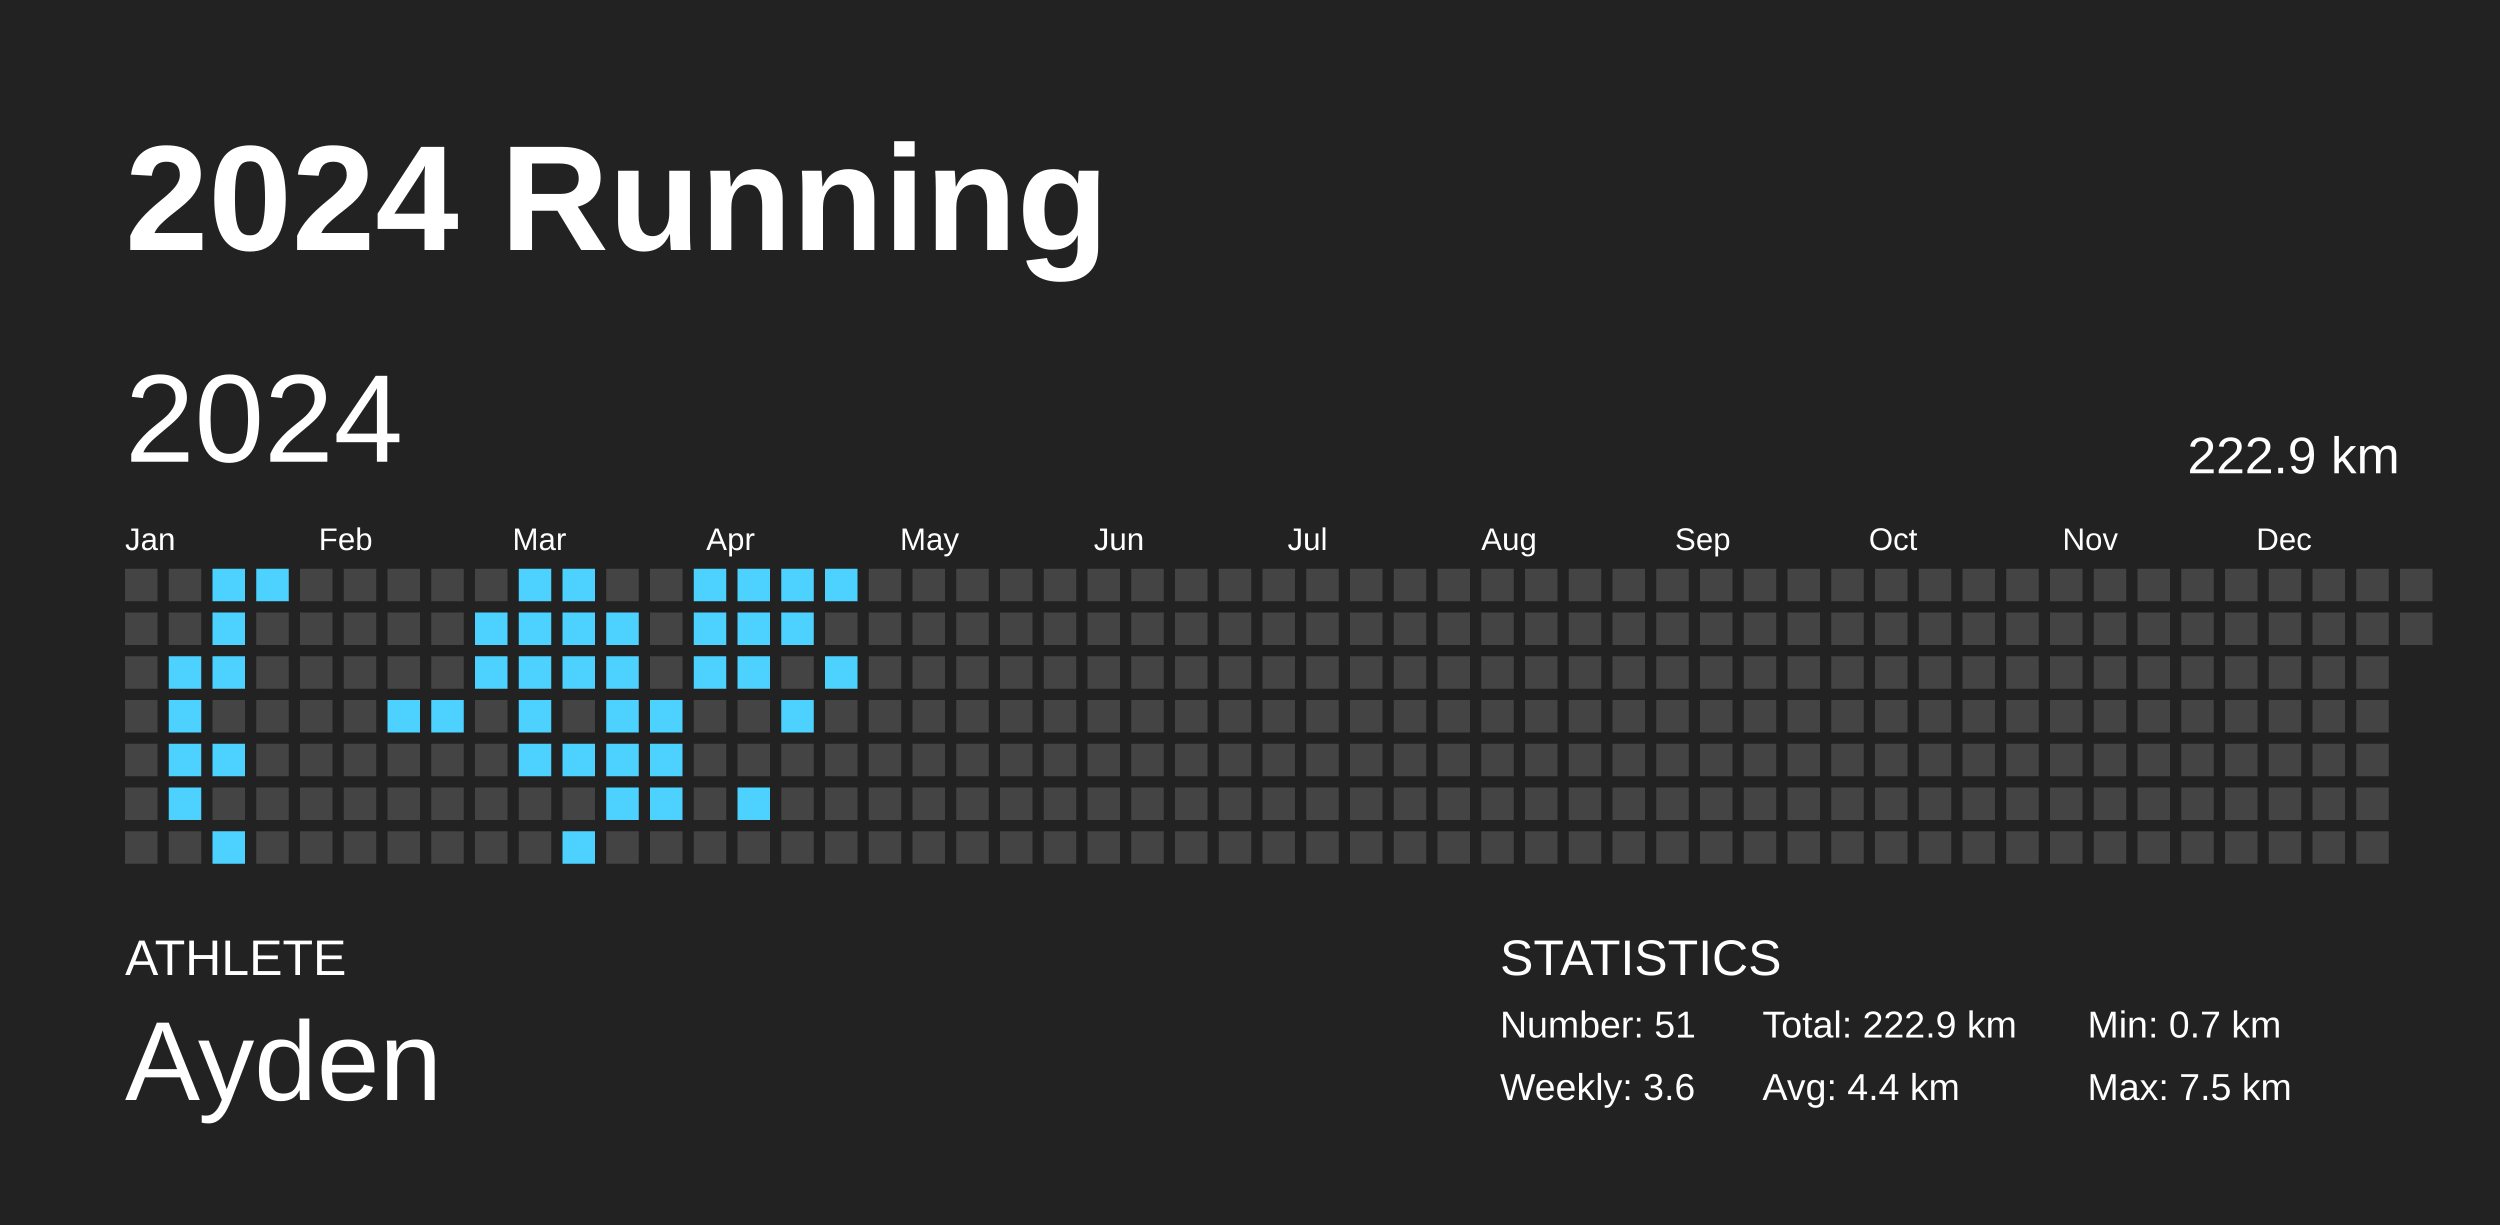
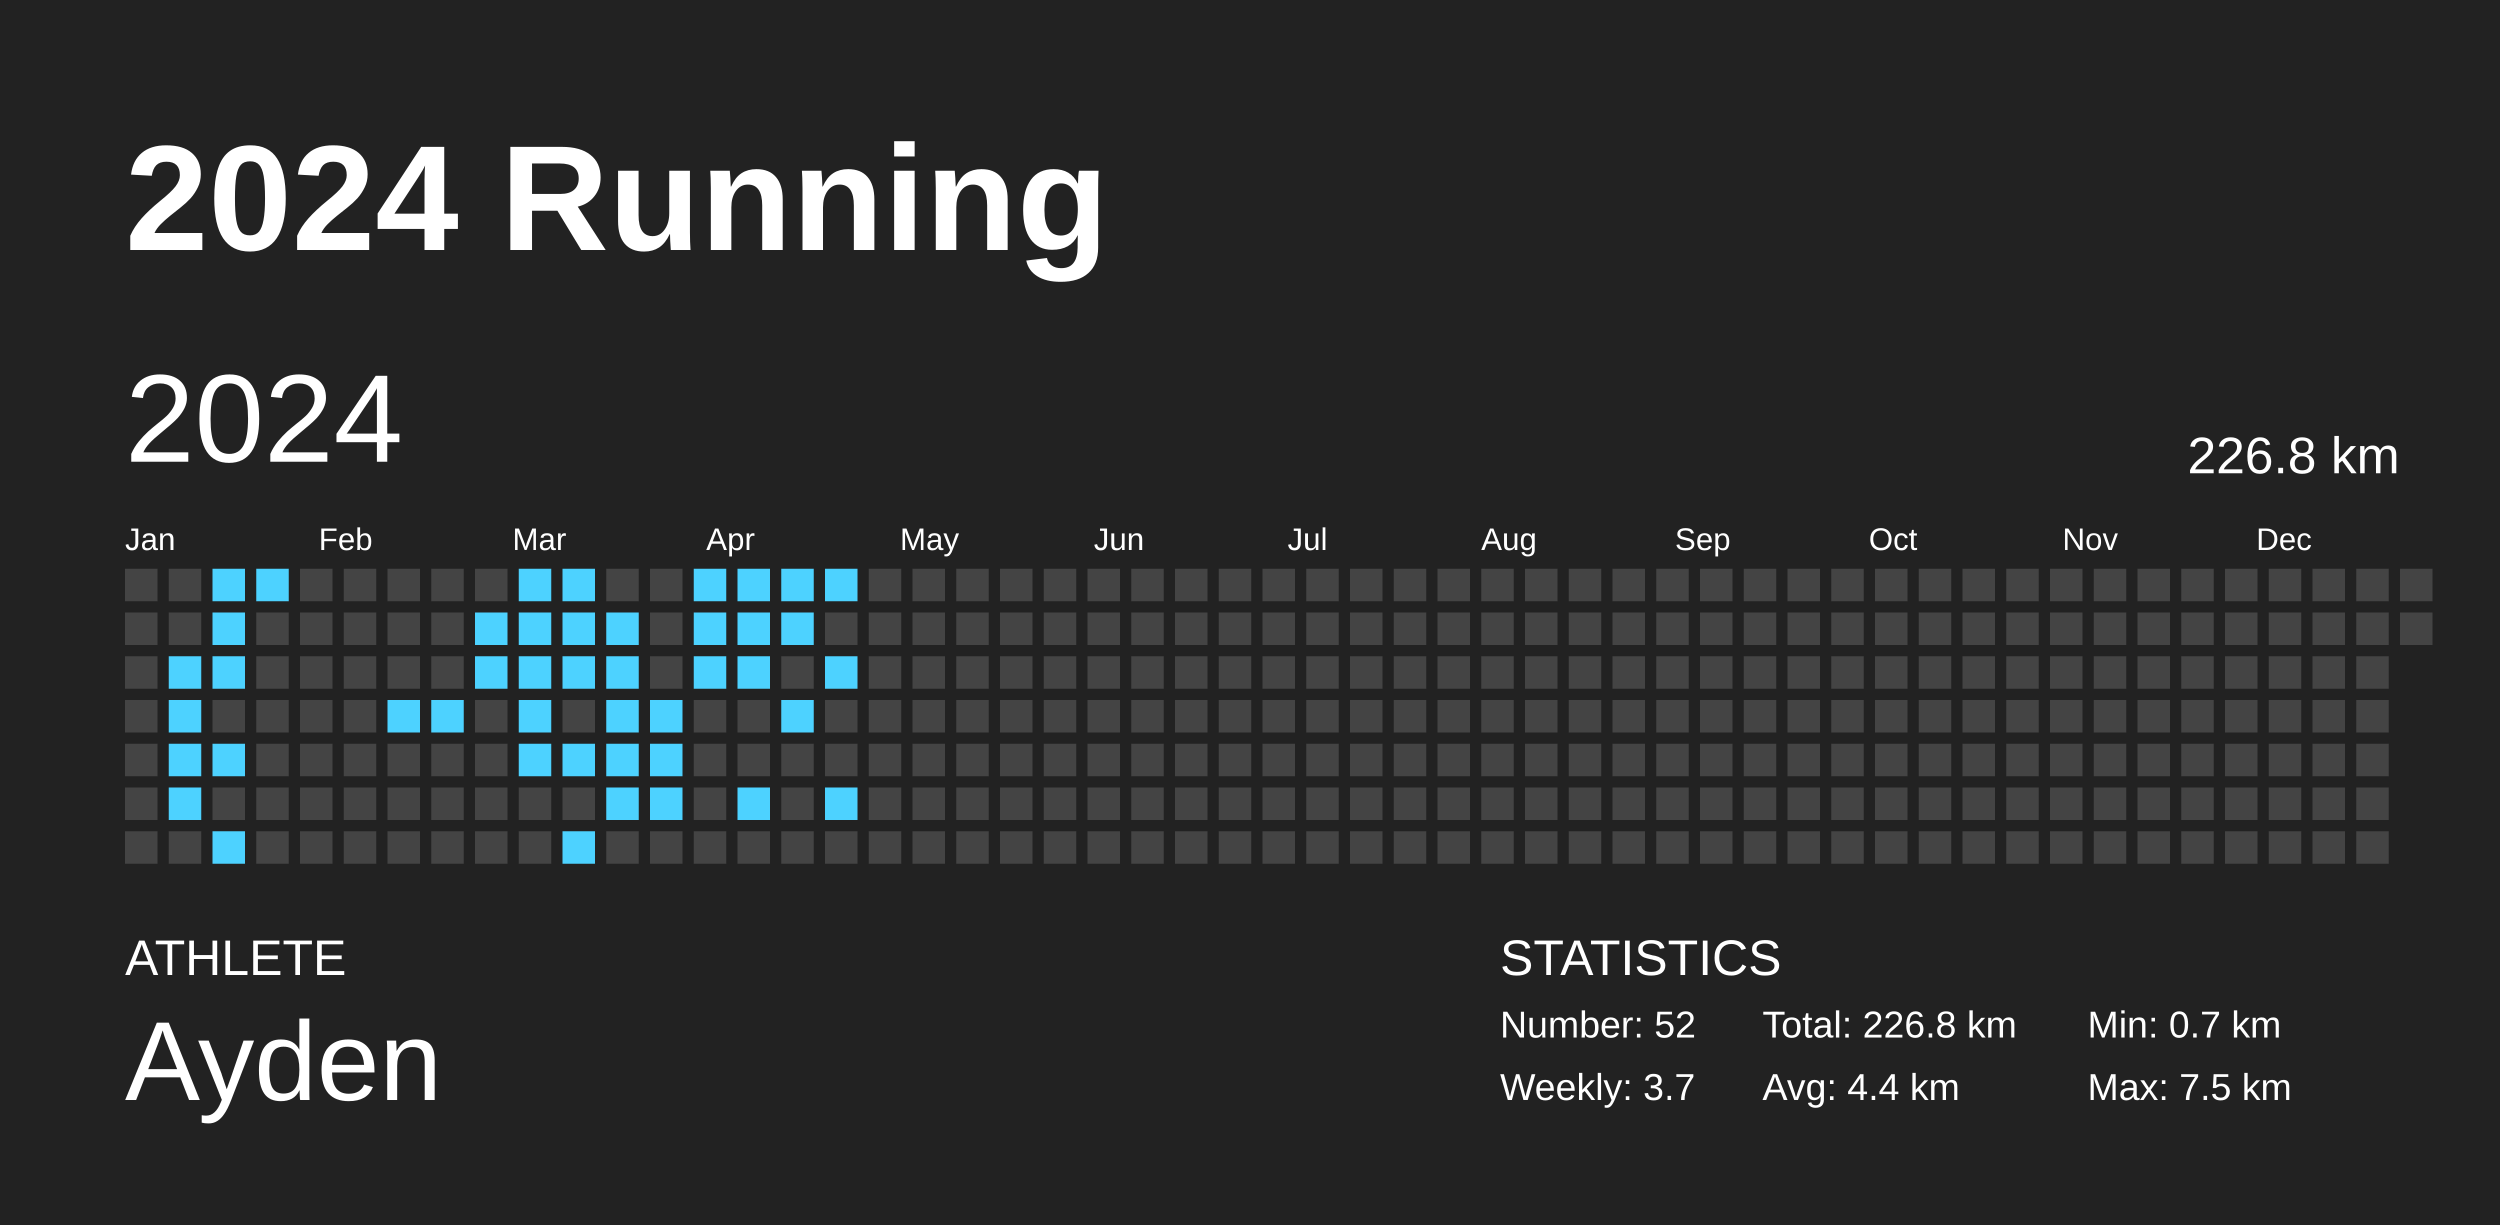
<svg xmlns="http://www.w3.org/2000/svg" baseProfile="full" height="98mm" version="1.1" viewBox="0,0,200,98" width="200mm">
  <defs />
  <rect fill="#222222" height="98" width="200" x="0" y="0" />
  <text fill="#FFFFFF" style="font-size:12px; font-family:Arial; font-weight:bold;" x="10" y="20">2024 Running</text>
  <text fill="#FFFFFF" style="font-size:4px; font-family:Arial" x="10" y="78">ATHLETE</text>
  <text fill="#FFFFFF" style="font-size:9px; font-family:Arial" x="10" y="88">Ayden</text>
  <text fill="#FFFFFF" style="font-size:4px; font-family:Arial" x="120" y="78">STATISTICS</text>
-   <text fill="#FFFFFF" style="font-size:3px; font-family:Arial" x="120" y="83">Number: 51</text>
-   <text fill="#FFFFFF" style="font-size:3px; font-family:Arial" x="120" y="88">Weekly: 3.6</text>
-   <text fill="#FFFFFF" style="font-size:3px; font-family:Arial" x="141" y="83">Total: 222.9 km</text>
+   <text fill="#FFFFFF" style="font-size:3px; font-family:Arial" x="120" y="83">Number: 52</text>
+   <text fill="#FFFFFF" style="font-size:3px; font-family:Arial" x="120" y="88">Weekly: 3.7</text>
+   <text fill="#FFFFFF" style="font-size:3px; font-family:Arial" x="141" y="83">Total: 226.8 km</text>
  <text fill="#FFFFFF" style="font-size:3px; font-family:Arial" x="141" y="88">Avg: 4.4 km</text>
  <text fill="#FFFFFF" style="font-size:3px; font-family:Arial" x="167" y="83">Min: 0.7 km</text>
  <text fill="#FFFFFF" style="font-size:3px; font-family:Arial" x="167" y="88">Max: 7.5 km</text>
  <text dominant-baseline="hanging" fill="#FFFFFF" style="font-size:10.0px; font-family:Arial;" x="10" y="30">2024</text>
-   <text dominant-baseline="hanging" fill="#FFFFFF" style="font-size:4.125px; font-family:Arial;" x="175" y="35">222.9 km</text>
+   <text dominant-baseline="hanging" fill="#FFFFFF" style="font-size:4.125px; font-family:Arial;" x="175" y="35">226.8 km</text>
  <text fill="#FFFFFF" style="font-size:2.5px; font-family:Arial" x="10.0" y="44">Jan</text>
  <text fill="#FFFFFF" style="font-size:2.5px; font-family:Arial" x="25.5" y="44">Feb</text>
  <text fill="#FFFFFF" style="font-size:2.5px; font-family:Arial" x="41.0" y="44">Mar</text>
  <text fill="#FFFFFF" style="font-size:2.5px; font-family:Arial" x="56.5" y="44">Apr</text>
  <text fill="#FFFFFF" style="font-size:2.5px; font-family:Arial" x="72.0" y="44">May</text>
  <text fill="#FFFFFF" style="font-size:2.5px; font-family:Arial" x="87.5" y="44">Jun</text>
  <text fill="#FFFFFF" style="font-size:2.5px; font-family:Arial" x="103.0" y="44">Jul</text>
  <text fill="#FFFFFF" style="font-size:2.5px; font-family:Arial" x="118.5" y="44">Aug</text>
  <text fill="#FFFFFF" style="font-size:2.5px; font-family:Arial" x="134.0" y="44">Sep</text>
  <text fill="#FFFFFF" style="font-size:2.5px; font-family:Arial" x="149.5" y="44">Oct</text>
  <text fill="#FFFFFF" style="font-size:2.5px; font-family:Arial" x="165.0" y="44">Nov</text>
  <text fill="#FFFFFF" style="font-size:2.5px; font-family:Arial" x="180.5" y="44">Dec</text>
  <rect fill="#444444" height="2.6" width="2.6" x="10.0" y="45.5" />
  <rect fill="#444444" height="2.6" width="2.6" x="10.0" y="49.0" />
  <rect fill="#444444" height="2.6" width="2.6" x="10.0" y="52.5" />
  <rect fill="#444444" height="2.6" width="2.6" x="10.0" y="56.0" />
  <rect fill="#444444" height="2.6" width="2.6" x="10.0" y="59.5" />
  <rect fill="#444444" height="2.6" width="2.6" x="10.0" y="63.0" />
  <rect fill="#444444" height="2.6" width="2.6" x="10.0" y="66.5" />
  <rect fill="#444444" height="2.6" width="2.6" x="13.5" y="45.5" />
  <rect fill="#444444" height="2.6" width="2.6" x="13.5" y="49.0" />
  <rect fill="#4dd2ff" height="2.6" width="2.6" x="13.5" y="52.5" />
  <rect fill="#4dd2ff" height="2.6" width="2.6" x="13.5" y="56.0" />
  <rect fill="#4dd2ff" height="2.6" width="2.6" x="13.5" y="59.5" />
  <rect fill="#4dd2ff" height="2.6" width="2.6" x="13.5" y="63.0" />
  <rect fill="#444444" height="2.6" width="2.6" x="13.5" y="66.5" />
  <rect fill="#4dd2ff" height="2.6" width="2.6" x="17.0" y="45.5" />
  <rect fill="#4dd2ff" height="2.6" width="2.6" x="17.0" y="49.0" />
  <rect fill="#4dd2ff" height="2.6" width="2.6" x="17.0" y="52.5" />
  <rect fill="#444444" height="2.6" width="2.6" x="17.0" y="56.0" />
  <rect fill="#4dd2ff" height="2.6" width="2.6" x="17.0" y="59.5" />
  <rect fill="#444444" height="2.6" width="2.6" x="17.0" y="63.0" />
  <rect fill="#4dd2ff" height="2.6" width="2.6" x="17.0" y="66.5" />
  <rect fill="#4dd2ff" height="2.6" width="2.6" x="20.5" y="45.5" />
  <rect fill="#444444" height="2.6" width="2.6" x="20.5" y="49.0" />
  <rect fill="#444444" height="2.6" width="2.6" x="20.5" y="52.5" />
  <rect fill="#444444" height="2.6" width="2.6" x="20.5" y="56.0" />
  <rect fill="#444444" height="2.6" width="2.6" x="20.5" y="59.5" />
  <rect fill="#444444" height="2.6" width="2.6" x="20.5" y="63.0" />
  <rect fill="#444444" height="2.6" width="2.6" x="20.5" y="66.5" />
  <rect fill="#444444" height="2.6" width="2.6" x="24.0" y="45.5" />
  <rect fill="#444444" height="2.6" width="2.6" x="24.0" y="49.0" />
  <rect fill="#444444" height="2.6" width="2.6" x="24.0" y="52.5" />
  <rect fill="#444444" height="2.6" width="2.6" x="24.0" y="56.0" />
  <rect fill="#444444" height="2.6" width="2.6" x="24.0" y="59.5" />
  <rect fill="#444444" height="2.6" width="2.6" x="24.0" y="63.0" />
  <rect fill="#444444" height="2.6" width="2.6" x="24.0" y="66.5" />
  <rect fill="#444444" height="2.6" width="2.6" x="27.5" y="45.5" />
  <rect fill="#444444" height="2.6" width="2.6" x="27.5" y="49.0" />
  <rect fill="#444444" height="2.6" width="2.6" x="27.5" y="52.5" />
  <rect fill="#444444" height="2.6" width="2.6" x="27.5" y="56.0" />
  <rect fill="#444444" height="2.6" width="2.6" x="27.5" y="59.5" />
  <rect fill="#444444" height="2.6" width="2.6" x="27.5" y="63.0" />
  <rect fill="#444444" height="2.6" width="2.6" x="27.5" y="66.5" />
  <rect fill="#444444" height="2.6" width="2.6" x="31.0" y="45.5" />
  <rect fill="#444444" height="2.6" width="2.6" x="31.0" y="49.0" />
  <rect fill="#444444" height="2.6" width="2.6" x="31.0" y="52.5" />
  <rect fill="#4dd2ff" height="2.6" width="2.6" x="31.0" y="56.0" />
  <rect fill="#444444" height="2.6" width="2.6" x="31.0" y="59.5" />
  <rect fill="#444444" height="2.6" width="2.6" x="31.0" y="63.0" />
  <rect fill="#444444" height="2.6" width="2.6" x="31.0" y="66.5" />
  <rect fill="#444444" height="2.6" width="2.6" x="34.5" y="45.5" />
  <rect fill="#444444" height="2.6" width="2.6" x="34.5" y="49.0" />
  <rect fill="#444444" height="2.6" width="2.6" x="34.5" y="52.5" />
  <rect fill="#4dd2ff" height="2.6" width="2.6" x="34.5" y="56.0" />
  <rect fill="#444444" height="2.6" width="2.6" x="34.5" y="59.5" />
  <rect fill="#444444" height="2.6" width="2.6" x="34.5" y="63.0" />
  <rect fill="#444444" height="2.6" width="2.6" x="34.5" y="66.5" />
  <rect fill="#444444" height="2.6" width="2.6" x="38.0" y="45.5" />
  <rect fill="#4dd2ff" height="2.6" width="2.6" x="38.0" y="49.0" />
  <rect fill="#4dd2ff" height="2.6" width="2.6" x="38.0" y="52.5" />
  <rect fill="#444444" height="2.6" width="2.6" x="38.0" y="56.0" />
  <rect fill="#444444" height="2.6" width="2.6" x="38.0" y="59.5" />
  <rect fill="#444444" height="2.6" width="2.6" x="38.0" y="63.0" />
  <rect fill="#444444" height="2.6" width="2.6" x="38.0" y="66.5" />
  <rect fill="#4dd2ff" height="2.6" width="2.6" x="41.5" y="45.5" />
  <rect fill="#4dd2ff" height="2.6" width="2.6" x="41.5" y="49.0" />
  <rect fill="#4dd2ff" height="2.6" width="2.6" x="41.5" y="52.5" />
  <rect fill="#4dd2ff" height="2.6" width="2.6" x="41.5" y="56.0" />
  <rect fill="#4dd2ff" height="2.6" width="2.6" x="41.5" y="59.5" />
  <rect fill="#444444" height="2.6" width="2.6" x="41.5" y="63.0" />
  <rect fill="#444444" height="2.6" width="2.6" x="41.5" y="66.5" />
  <rect fill="#4dd2ff" height="2.6" width="2.6" x="45.0" y="45.5" />
  <rect fill="#4dd2ff" height="2.6" width="2.6" x="45.0" y="49.0" />
  <rect fill="#4dd2ff" height="2.6" width="2.6" x="45.0" y="52.5" />
  <rect fill="#444444" height="2.6" width="2.6" x="45.0" y="56.0" />
  <rect fill="#4dd2ff" height="2.6" width="2.6" x="45.0" y="59.5" />
  <rect fill="#444444" height="2.6" width="2.6" x="45.0" y="63.0" />
  <rect fill="#4dd2ff" height="2.6" width="2.6" x="45.0" y="66.5" />
  <rect fill="#444444" height="2.6" width="2.6" x="48.5" y="45.5" />
  <rect fill="#4dd2ff" height="2.6" width="2.6" x="48.5" y="49.0" />
  <rect fill="#4dd2ff" height="2.6" width="2.6" x="48.5" y="52.5" />
  <rect fill="#4dd2ff" height="2.6" width="2.6" x="48.5" y="56.0" />
  <rect fill="#4dd2ff" height="2.6" width="2.6" x="48.5" y="59.5" />
  <rect fill="#4dd2ff" height="2.6" width="2.6" x="48.5" y="63.0" />
  <rect fill="#444444" height="2.6" width="2.6" x="48.5" y="66.5" />
  <rect fill="#444444" height="2.6" width="2.6" x="52.0" y="45.5" />
  <rect fill="#444444" height="2.6" width="2.6" x="52.0" y="49.0" />
  <rect fill="#444444" height="2.6" width="2.6" x="52.0" y="52.5" />
  <rect fill="#4dd2ff" height="2.6" width="2.6" x="52.0" y="56.0" />
  <rect fill="#4dd2ff" height="2.6" width="2.6" x="52.0" y="59.5" />
  <rect fill="#4dd2ff" height="2.6" width="2.6" x="52.0" y="63.0" />
  <rect fill="#444444" height="2.6" width="2.6" x="52.0" y="66.5" />
  <rect fill="#4dd2ff" height="2.6" width="2.6" x="55.5" y="45.5" />
  <rect fill="#4dd2ff" height="2.6" width="2.6" x="55.5" y="49.0" />
  <rect fill="#4dd2ff" height="2.6" width="2.6" x="55.5" y="52.5" />
  <rect fill="#444444" height="2.6" width="2.6" x="55.5" y="56.0" />
  <rect fill="#444444" height="2.6" width="2.6" x="55.5" y="59.5" />
  <rect fill="#444444" height="2.6" width="2.6" x="55.5" y="63.0" />
  <rect fill="#444444" height="2.6" width="2.6" x="55.5" y="66.5" />
  <rect fill="#4dd2ff" height="2.6" width="2.6" x="59.0" y="45.5" />
  <rect fill="#4dd2ff" height="2.6" width="2.6" x="59.0" y="49.0" />
  <rect fill="#4dd2ff" height="2.6" width="2.6" x="59.0" y="52.5" />
  <rect fill="#444444" height="2.6" width="2.6" x="59.0" y="56.0" />
  <rect fill="#444444" height="2.6" width="2.6" x="59.0" y="59.5" />
  <rect fill="#4dd2ff" height="2.6" width="2.6" x="59.0" y="63.0" />
  <rect fill="#444444" height="2.6" width="2.6" x="59.0" y="66.5" />
  <rect fill="#4dd2ff" height="2.6" width="2.6" x="62.5" y="45.5" />
  <rect fill="#4dd2ff" height="2.6" width="2.6" x="62.5" y="49.0" />
  <rect fill="#444444" height="2.6" width="2.6" x="62.5" y="52.5" />
  <rect fill="#4dd2ff" height="2.6" width="2.6" x="62.5" y="56.0" />
  <rect fill="#444444" height="2.6" width="2.6" x="62.5" y="59.5" />
  <rect fill="#444444" height="2.6" width="2.6" x="62.5" y="63.0" />
  <rect fill="#444444" height="2.6" width="2.6" x="62.5" y="66.5" />
  <rect fill="#4dd2ff" height="2.6" width="2.6" x="66.0" y="45.5" />
  <rect fill="#444444" height="2.6" width="2.6" x="66.0" y="49.0" />
  <rect fill="#4dd2ff" height="2.6" width="2.6" x="66.0" y="52.5" />
  <rect fill="#444444" height="2.6" width="2.6" x="66.0" y="56.0" />
  <rect fill="#444444" height="2.6" width="2.6" x="66.0" y="59.5" />
-   <rect fill="#444444" height="2.6" width="2.6" x="66.0" y="63.0" />
+   <rect fill="#4dd2ff" height="2.6" width="2.6" x="66.0" y="63.0" />
  <rect fill="#444444" height="2.6" width="2.6" x="66.0" y="66.5" />
  <rect fill="#444444" height="2.6" width="2.6" x="69.5" y="45.5" />
  <rect fill="#444444" height="2.6" width="2.6" x="69.5" y="49.0" />
  <rect fill="#444444" height="2.6" width="2.6" x="69.5" y="52.5" />
  <rect fill="#444444" height="2.6" width="2.6" x="69.5" y="56.0" />
  <rect fill="#444444" height="2.6" width="2.6" x="69.5" y="59.5" />
  <rect fill="#444444" height="2.6" width="2.6" x="69.5" y="63.0" />
  <rect fill="#444444" height="2.6" width="2.6" x="69.5" y="66.5" />
  <rect fill="#444444" height="2.6" width="2.6" x="73.0" y="45.5" />
  <rect fill="#444444" height="2.6" width="2.6" x="73.0" y="49.0" />
  <rect fill="#444444" height="2.6" width="2.6" x="73.0" y="52.5" />
  <rect fill="#444444" height="2.6" width="2.6" x="73.0" y="56.0" />
  <rect fill="#444444" height="2.6" width="2.6" x="73.0" y="59.5" />
  <rect fill="#444444" height="2.6" width="2.6" x="73.0" y="63.0" />
  <rect fill="#444444" height="2.6" width="2.6" x="73.0" y="66.5" />
  <rect fill="#444444" height="2.6" width="2.6" x="76.5" y="45.5" />
  <rect fill="#444444" height="2.6" width="2.6" x="76.5" y="49.0" />
  <rect fill="#444444" height="2.6" width="2.6" x="76.5" y="52.5" />
  <rect fill="#444444" height="2.6" width="2.6" x="76.5" y="56.0" />
  <rect fill="#444444" height="2.6" width="2.6" x="76.5" y="59.5" />
  <rect fill="#444444" height="2.6" width="2.6" x="76.5" y="63.0" />
  <rect fill="#444444" height="2.6" width="2.6" x="76.5" y="66.5" />
  <rect fill="#444444" height="2.6" width="2.6" x="80.0" y="45.5" />
  <rect fill="#444444" height="2.6" width="2.6" x="80.0" y="49.0" />
  <rect fill="#444444" height="2.6" width="2.6" x="80.0" y="52.5" />
  <rect fill="#444444" height="2.6" width="2.6" x="80.0" y="56.0" />
  <rect fill="#444444" height="2.6" width="2.6" x="80.0" y="59.5" />
  <rect fill="#444444" height="2.6" width="2.6" x="80.0" y="63.0" />
  <rect fill="#444444" height="2.6" width="2.6" x="80.0" y="66.5" />
  <rect fill="#444444" height="2.6" width="2.6" x="83.5" y="45.5" />
  <rect fill="#444444" height="2.6" width="2.6" x="83.5" y="49.0" />
  <rect fill="#444444" height="2.6" width="2.6" x="83.5" y="52.5" />
  <rect fill="#444444" height="2.6" width="2.6" x="83.5" y="56.0" />
  <rect fill="#444444" height="2.6" width="2.6" x="83.5" y="59.5" />
  <rect fill="#444444" height="2.6" width="2.6" x="83.5" y="63.0" />
  <rect fill="#444444" height="2.6" width="2.6" x="83.5" y="66.5" />
  <rect fill="#444444" height="2.6" width="2.6" x="87.0" y="45.5" />
  <rect fill="#444444" height="2.6" width="2.6" x="87.0" y="49.0" />
  <rect fill="#444444" height="2.6" width="2.6" x="87.0" y="52.5" />
  <rect fill="#444444" height="2.6" width="2.6" x="87.0" y="56.0" />
  <rect fill="#444444" height="2.6" width="2.6" x="87.0" y="59.5" />
  <rect fill="#444444" height="2.6" width="2.6" x="87.0" y="63.0" />
  <rect fill="#444444" height="2.6" width="2.6" x="87.0" y="66.5" />
  <rect fill="#444444" height="2.6" width="2.6" x="90.5" y="45.5" />
  <rect fill="#444444" height="2.6" width="2.6" x="90.5" y="49.0" />
  <rect fill="#444444" height="2.6" width="2.6" x="90.5" y="52.5" />
  <rect fill="#444444" height="2.6" width="2.6" x="90.5" y="56.0" />
  <rect fill="#444444" height="2.6" width="2.6" x="90.5" y="59.5" />
  <rect fill="#444444" height="2.6" width="2.6" x="90.5" y="63.0" />
  <rect fill="#444444" height="2.6" width="2.6" x="90.5" y="66.5" />
  <rect fill="#444444" height="2.6" width="2.6" x="94.0" y="45.5" />
  <rect fill="#444444" height="2.6" width="2.6" x="94.0" y="49.0" />
  <rect fill="#444444" height="2.6" width="2.6" x="94.0" y="52.5" />
  <rect fill="#444444" height="2.6" width="2.6" x="94.0" y="56.0" />
  <rect fill="#444444" height="2.6" width="2.6" x="94.0" y="59.5" />
  <rect fill="#444444" height="2.6" width="2.6" x="94.0" y="63.0" />
  <rect fill="#444444" height="2.6" width="2.6" x="94.0" y="66.5" />
  <rect fill="#444444" height="2.6" width="2.6" x="97.5" y="45.5" />
  <rect fill="#444444" height="2.6" width="2.6" x="97.5" y="49.0" />
  <rect fill="#444444" height="2.6" width="2.6" x="97.5" y="52.5" />
  <rect fill="#444444" height="2.6" width="2.6" x="97.5" y="56.0" />
  <rect fill="#444444" height="2.6" width="2.6" x="97.5" y="59.5" />
  <rect fill="#444444" height="2.6" width="2.6" x="97.5" y="63.0" />
  <rect fill="#444444" height="2.6" width="2.6" x="97.5" y="66.5" />
  <rect fill="#444444" height="2.6" width="2.6" x="101.0" y="45.5" />
  <rect fill="#444444" height="2.6" width="2.6" x="101.0" y="49.0" />
  <rect fill="#444444" height="2.6" width="2.6" x="101.0" y="52.5" />
  <rect fill="#444444" height="2.6" width="2.6" x="101.0" y="56.0" />
  <rect fill="#444444" height="2.6" width="2.6" x="101.0" y="59.5" />
  <rect fill="#444444" height="2.6" width="2.6" x="101.0" y="63.0" />
  <rect fill="#444444" height="2.6" width="2.6" x="101.0" y="66.5" />
  <rect fill="#444444" height="2.6" width="2.6" x="104.5" y="45.5" />
  <rect fill="#444444" height="2.6" width="2.6" x="104.5" y="49.0" />
  <rect fill="#444444" height="2.6" width="2.6" x="104.5" y="52.5" />
  <rect fill="#444444" height="2.6" width="2.6" x="104.5" y="56.0" />
  <rect fill="#444444" height="2.6" width="2.6" x="104.5" y="59.5" />
  <rect fill="#444444" height="2.6" width="2.6" x="104.5" y="63.0" />
  <rect fill="#444444" height="2.6" width="2.6" x="104.5" y="66.5" />
  <rect fill="#444444" height="2.6" width="2.6" x="108.0" y="45.5" />
  <rect fill="#444444" height="2.6" width="2.6" x="108.0" y="49.0" />
  <rect fill="#444444" height="2.6" width="2.6" x="108.0" y="52.5" />
  <rect fill="#444444" height="2.6" width="2.6" x="108.0" y="56.0" />
  <rect fill="#444444" height="2.6" width="2.6" x="108.0" y="59.5" />
  <rect fill="#444444" height="2.6" width="2.6" x="108.0" y="63.0" />
  <rect fill="#444444" height="2.6" width="2.6" x="108.0" y="66.5" />
  <rect fill="#444444" height="2.6" width="2.6" x="111.5" y="45.5" />
  <rect fill="#444444" height="2.6" width="2.6" x="111.5" y="49.0" />
  <rect fill="#444444" height="2.6" width="2.6" x="111.5" y="52.5" />
  <rect fill="#444444" height="2.6" width="2.6" x="111.5" y="56.0" />
  <rect fill="#444444" height="2.6" width="2.6" x="111.5" y="59.5" />
  <rect fill="#444444" height="2.6" width="2.6" x="111.5" y="63.0" />
  <rect fill="#444444" height="2.6" width="2.6" x="111.5" y="66.5" />
  <rect fill="#444444" height="2.6" width="2.6" x="115.0" y="45.5" />
  <rect fill="#444444" height="2.6" width="2.6" x="115.0" y="49.0" />
  <rect fill="#444444" height="2.6" width="2.6" x="115.0" y="52.5" />
  <rect fill="#444444" height="2.6" width="2.6" x="115.0" y="56.0" />
  <rect fill="#444444" height="2.6" width="2.6" x="115.0" y="59.5" />
  <rect fill="#444444" height="2.6" width="2.6" x="115.0" y="63.0" />
  <rect fill="#444444" height="2.6" width="2.6" x="115.0" y="66.5" />
  <rect fill="#444444" height="2.6" width="2.6" x="118.5" y="45.5" />
  <rect fill="#444444" height="2.6" width="2.6" x="118.5" y="49.0" />
  <rect fill="#444444" height="2.6" width="2.6" x="118.5" y="52.5" />
  <rect fill="#444444" height="2.6" width="2.6" x="118.5" y="56.0" />
  <rect fill="#444444" height="2.6" width="2.6" x="118.5" y="59.5" />
  <rect fill="#444444" height="2.6" width="2.6" x="118.5" y="63.0" />
  <rect fill="#444444" height="2.6" width="2.6" x="118.5" y="66.5" />
  <rect fill="#444444" height="2.6" width="2.6" x="122.0" y="45.5" />
  <rect fill="#444444" height="2.6" width="2.6" x="122.0" y="49.0" />
  <rect fill="#444444" height="2.6" width="2.6" x="122.0" y="52.5" />
  <rect fill="#444444" height="2.6" width="2.6" x="122.0" y="56.0" />
  <rect fill="#444444" height="2.6" width="2.6" x="122.0" y="59.5" />
  <rect fill="#444444" height="2.6" width="2.6" x="122.0" y="63.0" />
  <rect fill="#444444" height="2.6" width="2.6" x="122.0" y="66.5" />
  <rect fill="#444444" height="2.6" width="2.6" x="125.5" y="45.5" />
  <rect fill="#444444" height="2.6" width="2.6" x="125.5" y="49.0" />
  <rect fill="#444444" height="2.6" width="2.6" x="125.5" y="52.5" />
  <rect fill="#444444" height="2.6" width="2.6" x="125.5" y="56.0" />
  <rect fill="#444444" height="2.6" width="2.6" x="125.5" y="59.5" />
  <rect fill="#444444" height="2.6" width="2.6" x="125.5" y="63.0" />
  <rect fill="#444444" height="2.6" width="2.6" x="125.5" y="66.5" />
  <rect fill="#444444" height="2.6" width="2.6" x="129.0" y="45.5" />
  <rect fill="#444444" height="2.6" width="2.6" x="129.0" y="49.0" />
  <rect fill="#444444" height="2.6" width="2.6" x="129.0" y="52.5" />
  <rect fill="#444444" height="2.6" width="2.6" x="129.0" y="56.0" />
  <rect fill="#444444" height="2.6" width="2.6" x="129.0" y="59.5" />
  <rect fill="#444444" height="2.6" width="2.6" x="129.0" y="63.0" />
  <rect fill="#444444" height="2.6" width="2.6" x="129.0" y="66.5" />
  <rect fill="#444444" height="2.6" width="2.6" x="132.5" y="45.5" />
  <rect fill="#444444" height="2.6" width="2.6" x="132.5" y="49.0" />
  <rect fill="#444444" height="2.6" width="2.6" x="132.5" y="52.5" />
  <rect fill="#444444" height="2.6" width="2.6" x="132.5" y="56.0" />
  <rect fill="#444444" height="2.6" width="2.6" x="132.5" y="59.5" />
  <rect fill="#444444" height="2.6" width="2.6" x="132.5" y="63.0" />
  <rect fill="#444444" height="2.6" width="2.6" x="132.5" y="66.5" />
  <rect fill="#444444" height="2.6" width="2.6" x="136.0" y="45.5" />
  <rect fill="#444444" height="2.6" width="2.6" x="136.0" y="49.0" />
  <rect fill="#444444" height="2.6" width="2.6" x="136.0" y="52.5" />
  <rect fill="#444444" height="2.6" width="2.6" x="136.0" y="56.0" />
  <rect fill="#444444" height="2.6" width="2.6" x="136.0" y="59.5" />
  <rect fill="#444444" height="2.6" width="2.6" x="136.0" y="63.0" />
  <rect fill="#444444" height="2.6" width="2.6" x="136.0" y="66.5" />
  <rect fill="#444444" height="2.6" width="2.6" x="139.5" y="45.5" />
  <rect fill="#444444" height="2.6" width="2.6" x="139.5" y="49.0" />
  <rect fill="#444444" height="2.6" width="2.6" x="139.5" y="52.5" />
  <rect fill="#444444" height="2.6" width="2.6" x="139.5" y="56.0" />
  <rect fill="#444444" height="2.6" width="2.6" x="139.5" y="59.5" />
  <rect fill="#444444" height="2.6" width="2.6" x="139.5" y="63.0" />
  <rect fill="#444444" height="2.6" width="2.6" x="139.5" y="66.5" />
  <rect fill="#444444" height="2.6" width="2.6" x="143.0" y="45.5" />
  <rect fill="#444444" height="2.6" width="2.6" x="143.0" y="49.0" />
  <rect fill="#444444" height="2.6" width="2.6" x="143.0" y="52.5" />
  <rect fill="#444444" height="2.6" width="2.6" x="143.0" y="56.0" />
  <rect fill="#444444" height="2.6" width="2.6" x="143.0" y="59.5" />
  <rect fill="#444444" height="2.6" width="2.6" x="143.0" y="63.0" />
  <rect fill="#444444" height="2.6" width="2.6" x="143.0" y="66.5" />
  <rect fill="#444444" height="2.6" width="2.6" x="146.5" y="45.5" />
  <rect fill="#444444" height="2.6" width="2.6" x="146.5" y="49.0" />
  <rect fill="#444444" height="2.6" width="2.6" x="146.5" y="52.5" />
  <rect fill="#444444" height="2.6" width="2.6" x="146.5" y="56.0" />
  <rect fill="#444444" height="2.6" width="2.6" x="146.5" y="59.5" />
  <rect fill="#444444" height="2.6" width="2.6" x="146.5" y="63.0" />
  <rect fill="#444444" height="2.6" width="2.6" x="146.5" y="66.5" />
  <rect fill="#444444" height="2.6" width="2.6" x="150.0" y="45.5" />
  <rect fill="#444444" height="2.6" width="2.6" x="150.0" y="49.0" />
  <rect fill="#444444" height="2.6" width="2.6" x="150.0" y="52.5" />
  <rect fill="#444444" height="2.6" width="2.6" x="150.0" y="56.0" />
  <rect fill="#444444" height="2.6" width="2.6" x="150.0" y="59.5" />
  <rect fill="#444444" height="2.6" width="2.6" x="150.0" y="63.0" />
  <rect fill="#444444" height="2.6" width="2.6" x="150.0" y="66.5" />
  <rect fill="#444444" height="2.6" width="2.6" x="153.5" y="45.5" />
  <rect fill="#444444" height="2.6" width="2.6" x="153.5" y="49.0" />
  <rect fill="#444444" height="2.6" width="2.6" x="153.5" y="52.5" />
  <rect fill="#444444" height="2.6" width="2.6" x="153.5" y="56.0" />
  <rect fill="#444444" height="2.6" width="2.6" x="153.5" y="59.5" />
  <rect fill="#444444" height="2.6" width="2.6" x="153.5" y="63.0" />
  <rect fill="#444444" height="2.6" width="2.6" x="153.5" y="66.5" />
  <rect fill="#444444" height="2.6" width="2.6" x="157.0" y="45.5" />
  <rect fill="#444444" height="2.6" width="2.6" x="157.0" y="49.0" />
  <rect fill="#444444" height="2.6" width="2.6" x="157.0" y="52.5" />
  <rect fill="#444444" height="2.6" width="2.6" x="157.0" y="56.0" />
  <rect fill="#444444" height="2.6" width="2.6" x="157.0" y="59.5" />
  <rect fill="#444444" height="2.6" width="2.6" x="157.0" y="63.0" />
  <rect fill="#444444" height="2.6" width="2.6" x="157.0" y="66.5" />
  <rect fill="#444444" height="2.6" width="2.6" x="160.5" y="45.5" />
  <rect fill="#444444" height="2.6" width="2.6" x="160.5" y="49.0" />
  <rect fill="#444444" height="2.6" width="2.6" x="160.5" y="52.5" />
  <rect fill="#444444" height="2.6" width="2.6" x="160.5" y="56.0" />
  <rect fill="#444444" height="2.6" width="2.6" x="160.5" y="59.5" />
  <rect fill="#444444" height="2.6" width="2.6" x="160.5" y="63.0" />
  <rect fill="#444444" height="2.6" width="2.6" x="160.5" y="66.5" />
  <rect fill="#444444" height="2.6" width="2.6" x="164.0" y="45.5" />
  <rect fill="#444444" height="2.6" width="2.6" x="164.0" y="49.0" />
  <rect fill="#444444" height="2.6" width="2.6" x="164.0" y="52.5" />
  <rect fill="#444444" height="2.6" width="2.6" x="164.0" y="56.0" />
  <rect fill="#444444" height="2.6" width="2.6" x="164.0" y="59.5" />
  <rect fill="#444444" height="2.6" width="2.6" x="164.0" y="63.0" />
  <rect fill="#444444" height="2.6" width="2.6" x="164.0" y="66.5" />
  <rect fill="#444444" height="2.6" width="2.6" x="167.5" y="45.5" />
  <rect fill="#444444" height="2.6" width="2.6" x="167.5" y="49.0" />
  <rect fill="#444444" height="2.6" width="2.6" x="167.5" y="52.5" />
  <rect fill="#444444" height="2.6" width="2.6" x="167.5" y="56.0" />
  <rect fill="#444444" height="2.6" width="2.6" x="167.5" y="59.5" />
  <rect fill="#444444" height="2.6" width="2.6" x="167.5" y="63.0" />
  <rect fill="#444444" height="2.6" width="2.6" x="167.5" y="66.5" />
  <rect fill="#444444" height="2.6" width="2.6" x="171.0" y="45.5" />
  <rect fill="#444444" height="2.6" width="2.6" x="171.0" y="49.0" />
  <rect fill="#444444" height="2.6" width="2.6" x="171.0" y="52.5" />
  <rect fill="#444444" height="2.6" width="2.6" x="171.0" y="56.0" />
  <rect fill="#444444" height="2.6" width="2.6" x="171.0" y="59.5" />
  <rect fill="#444444" height="2.6" width="2.6" x="171.0" y="63.0" />
  <rect fill="#444444" height="2.6" width="2.6" x="171.0" y="66.5" />
  <rect fill="#444444" height="2.6" width="2.6" x="174.5" y="45.5" />
  <rect fill="#444444" height="2.6" width="2.6" x="174.5" y="49.0" />
  <rect fill="#444444" height="2.6" width="2.6" x="174.5" y="52.5" />
  <rect fill="#444444" height="2.6" width="2.6" x="174.5" y="56.0" />
  <rect fill="#444444" height="2.6" width="2.6" x="174.5" y="59.5" />
  <rect fill="#444444" height="2.6" width="2.6" x="174.5" y="63.0" />
  <rect fill="#444444" height="2.6" width="2.6" x="174.5" y="66.5" />
  <rect fill="#444444" height="2.6" width="2.6" x="178.0" y="45.5" />
  <rect fill="#444444" height="2.6" width="2.6" x="178.0" y="49.0" />
  <rect fill="#444444" height="2.6" width="2.6" x="178.0" y="52.5" />
  <rect fill="#444444" height="2.6" width="2.6" x="178.0" y="56.0" />
  <rect fill="#444444" height="2.6" width="2.6" x="178.0" y="59.5" />
  <rect fill="#444444" height="2.6" width="2.6" x="178.0" y="63.0" />
  <rect fill="#444444" height="2.6" width="2.6" x="178.0" y="66.5" />
  <rect fill="#444444" height="2.6" width="2.6" x="181.5" y="45.5" />
  <rect fill="#444444" height="2.6" width="2.6" x="181.5" y="49.0" />
  <rect fill="#444444" height="2.6" width="2.6" x="181.5" y="52.5" />
  <rect fill="#444444" height="2.6" width="2.6" x="181.5" y="56.0" />
  <rect fill="#444444" height="2.6" width="2.6" x="181.5" y="59.5" />
  <rect fill="#444444" height="2.6" width="2.6" x="181.5" y="63.0" />
  <rect fill="#444444" height="2.6" width="2.6" x="181.5" y="66.5" />
  <rect fill="#444444" height="2.6" width="2.6" x="185.0" y="45.5" />
  <rect fill="#444444" height="2.6" width="2.6" x="185.0" y="49.0" />
  <rect fill="#444444" height="2.6" width="2.6" x="185.0" y="52.5" />
  <rect fill="#444444" height="2.6" width="2.6" x="185.0" y="56.0" />
  <rect fill="#444444" height="2.6" width="2.6" x="185.0" y="59.5" />
  <rect fill="#444444" height="2.6" width="2.6" x="185.0" y="63.0" />
  <rect fill="#444444" height="2.6" width="2.6" x="185.0" y="66.5" />
  <rect fill="#444444" height="2.6" width="2.6" x="188.5" y="45.5" />
  <rect fill="#444444" height="2.6" width="2.6" x="188.5" y="49.0" />
  <rect fill="#444444" height="2.6" width="2.6" x="188.5" y="52.5" />
  <rect fill="#444444" height="2.6" width="2.6" x="188.5" y="56.0" />
  <rect fill="#444444" height="2.6" width="2.6" x="188.5" y="59.5" />
  <rect fill="#444444" height="2.6" width="2.6" x="188.5" y="63.0" />
  <rect fill="#444444" height="2.6" width="2.6" x="188.5" y="66.5" />
  <rect fill="#444444" height="2.6" width="2.6" x="192.0" y="45.5" />
  <rect fill="#444444" height="2.6" width="2.6" x="192.0" y="49.0" />
</svg>
